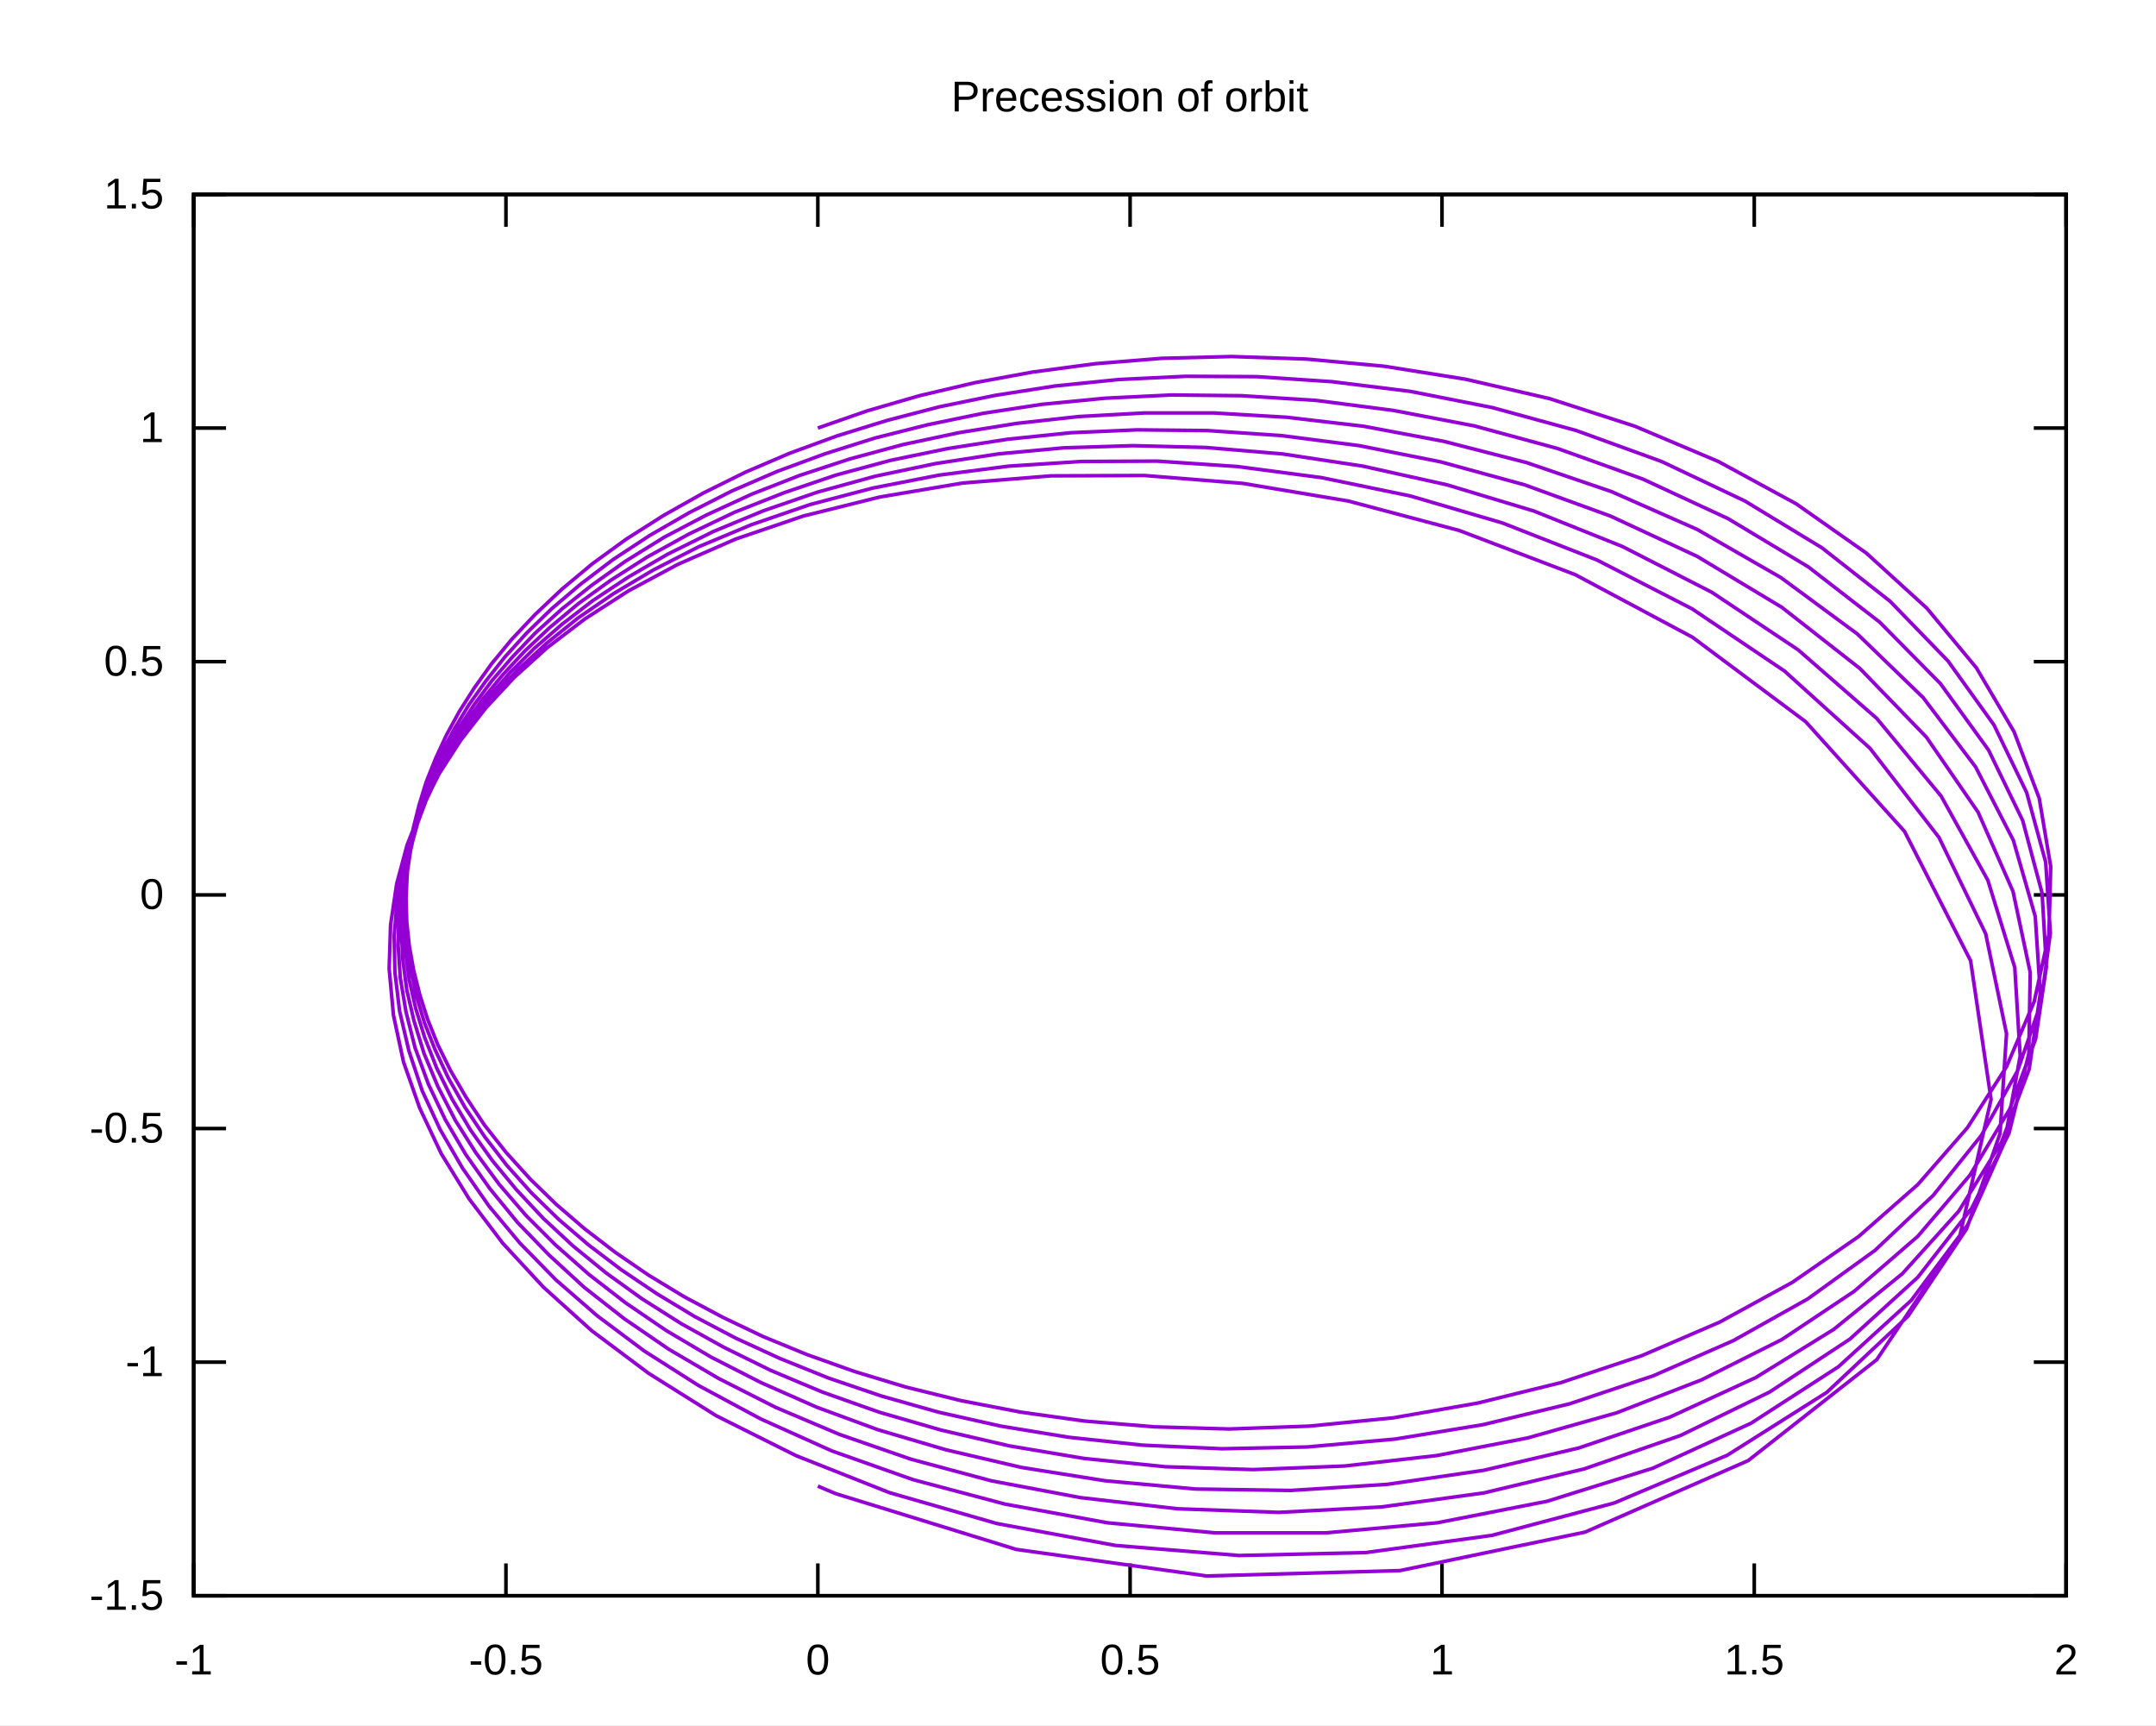
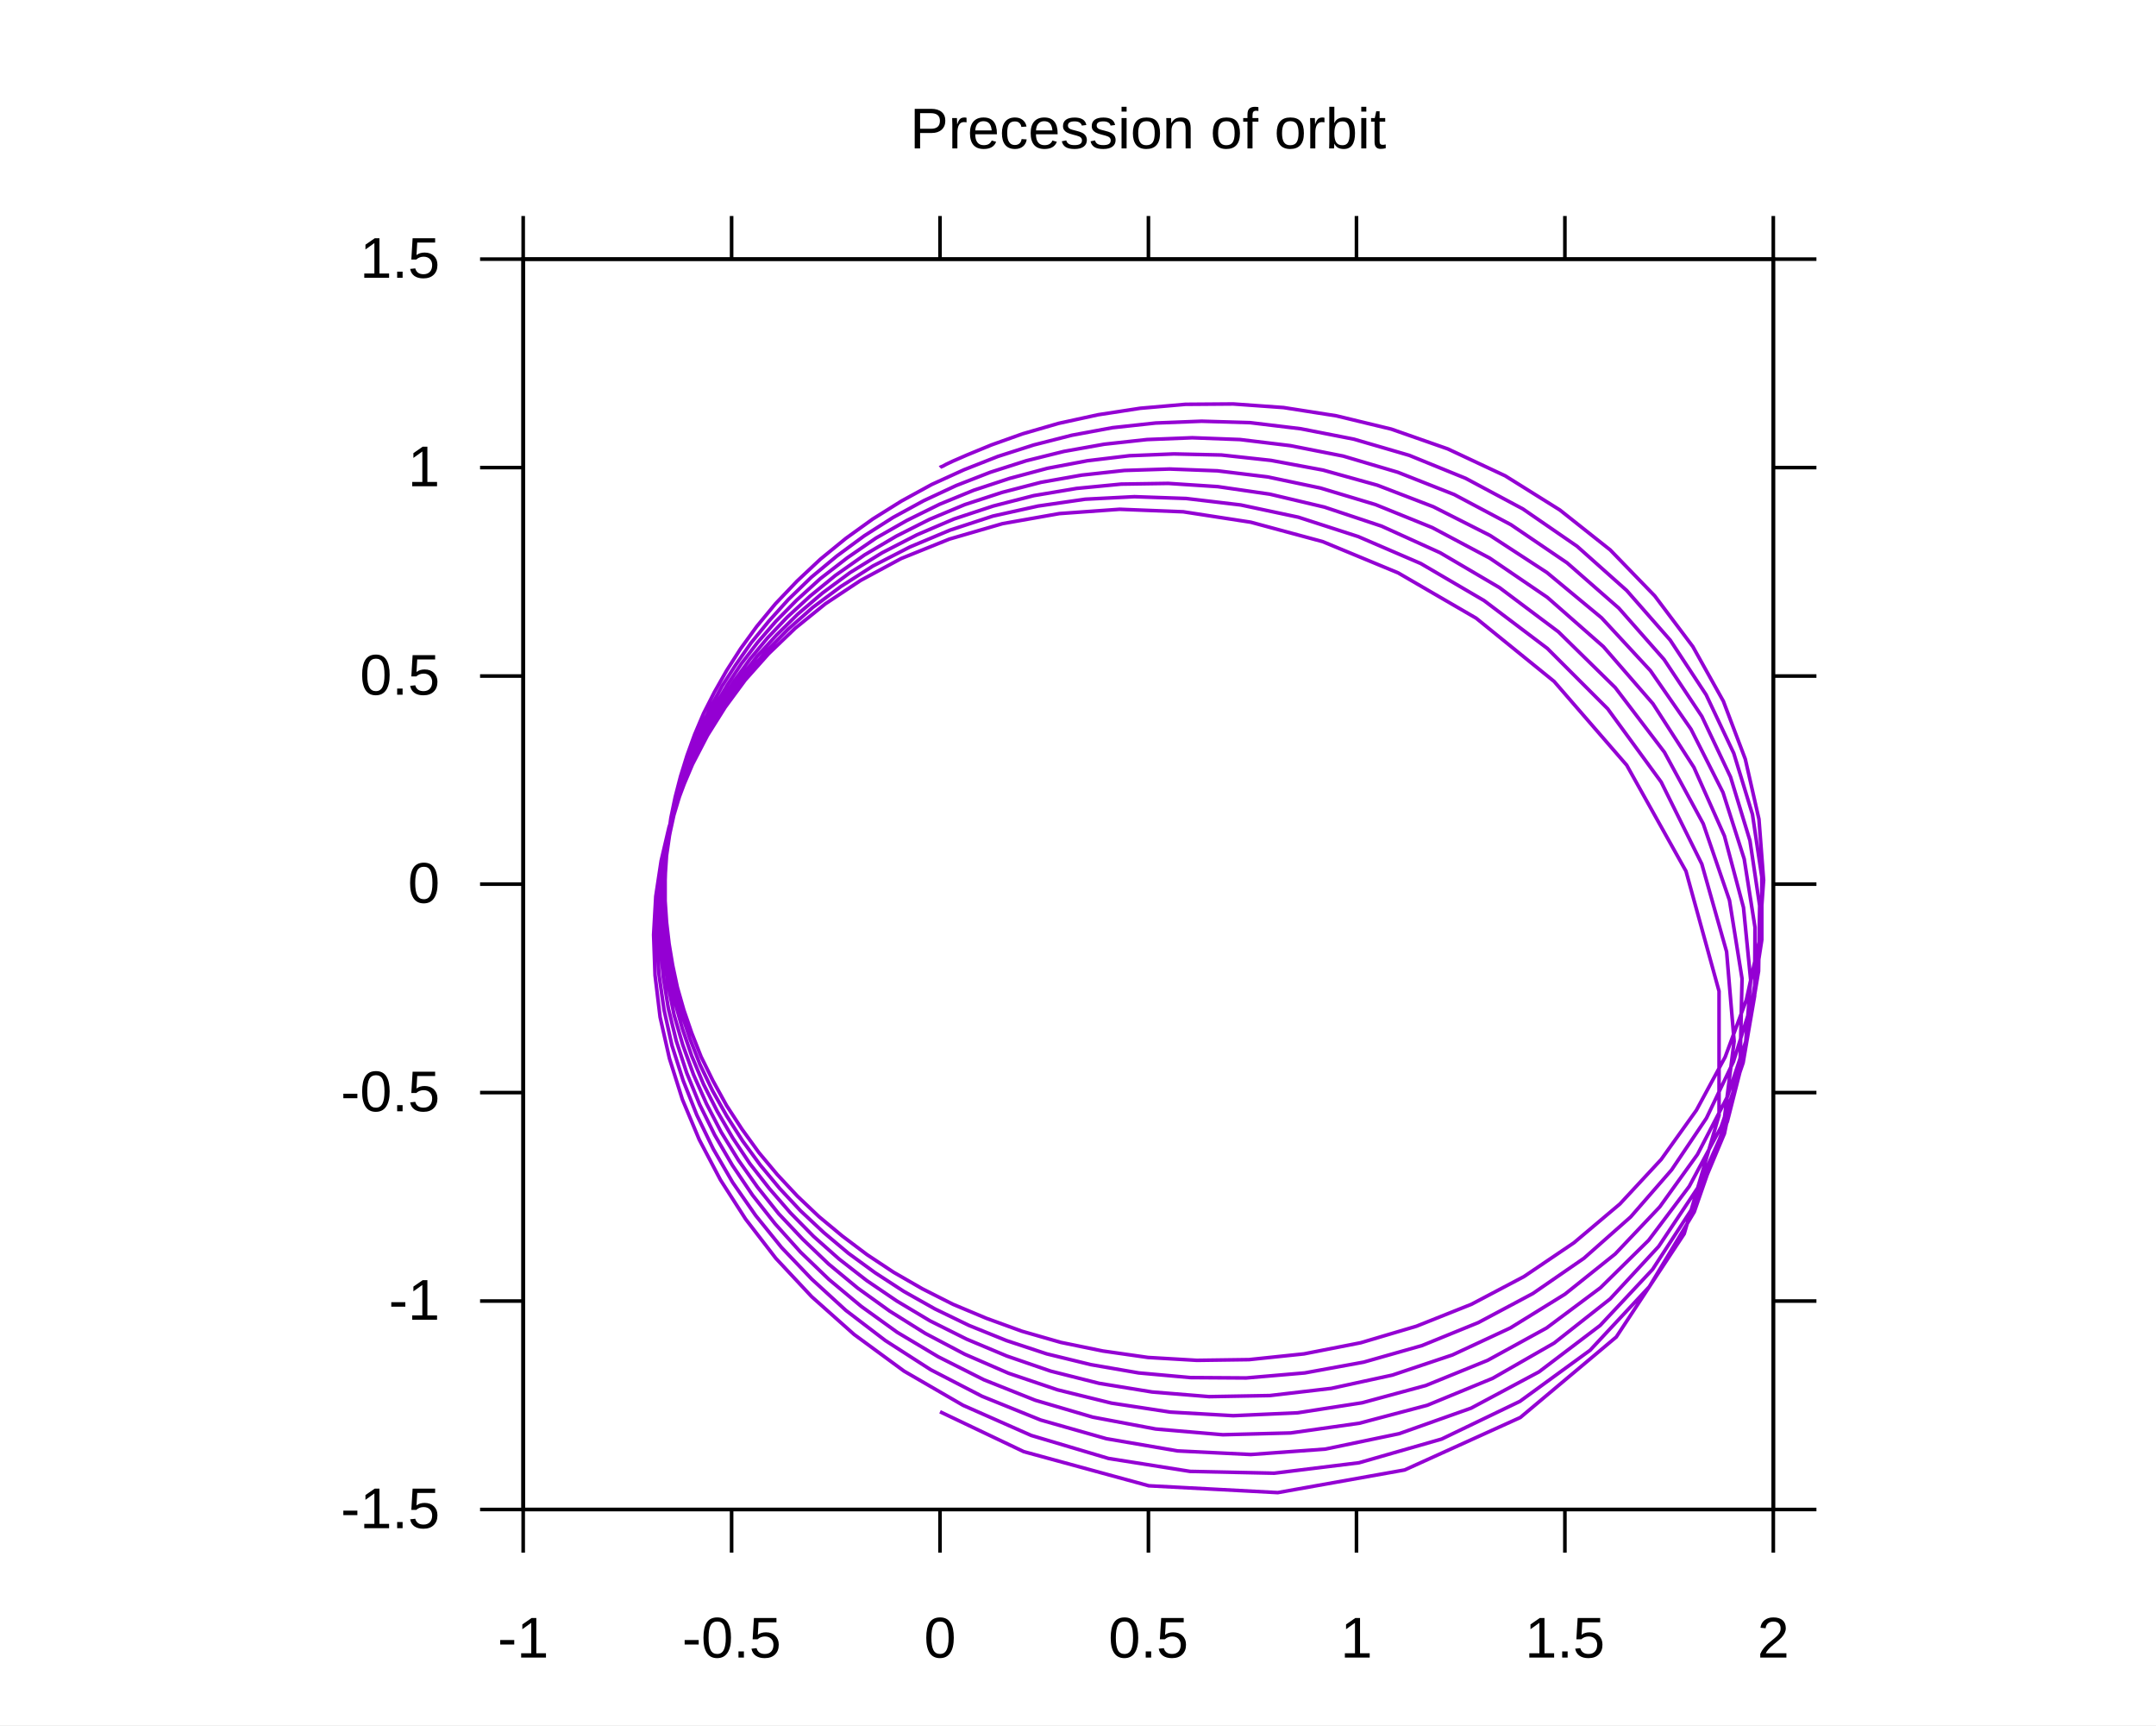
<svg xmlns="http://www.w3.org/2000/svg" xmlns:xlink="http://www.w3.org/1999/xlink" width="600" height="480" viewBox="0 0 600 480">
  <g id="gnuplot_canvas">
    <rect x="0" y="0" width="600" height="480" fill="#ffffff" />
    <defs>
      <circle id="gpDot" r="0.5" stroke-width="0.5" />
-       <path id="gpPt0" stroke-width="0.222" stroke="currentColor" d="M-1,0 h2 M0,-1 v2" />
-       <path id="gpPt1" stroke-width="0.222" stroke="currentColor" d="M-1,-1 L1,1 M1,-1 L-1,1" />
-       <path id="gpPt2" stroke-width="0.222" stroke="currentColor" d="M-1,0 L1,0 M0,-1 L0,1 M-1,-1 L1,1 M-1,1 L1,-1" />
-       <rect id="gpPt3" stroke-width="0.222" stroke="currentColor" x="-1" y="-1" width="2" height="2" />
-       <rect id="gpPt4" stroke-width="0.222" stroke="currentColor" fill="currentColor" x="-1" y="-1" width="2" height="2" />
-       <circle id="gpPt5" stroke-width="0.222" stroke="currentColor" cx="0" cy="0" r="1" />
+       <path id="gpPt0" stroke-width="0.167" stroke="currentColor" d="M-1,0 h2 M0,-1 v2" />
+       <path id="gpPt1" stroke-width="0.167" stroke="currentColor" d="M-1,-1 L1,1 M1,-1 L-1,1" />
+       <path id="gpPt2" stroke-width="0.167" stroke="currentColor" d="M-1,0 L1,0 M0,-1 L0,1 M-1,-1 L1,1 M-1,1 L1,-1" />
+       <rect id="gpPt3" stroke-width="0.167" stroke="currentColor" x="-1" y="-1" width="2" height="2" />
+       <rect id="gpPt4" stroke-width="0.167" stroke="currentColor" fill="currentColor" x="-1" y="-1" width="2" height="2" />
+       <circle id="gpPt5" stroke-width="0.167" stroke="currentColor" cx="0" cy="0" r="1" />
      <use xlink:href="#gpPt5" id="gpPt6" fill="currentColor" stroke="none" />
-       <path id="gpPt7" stroke-width="0.222" stroke="currentColor" d="M0,-1.33 L-1.33,0.67 L1.33,0.67 z" />
+       <path id="gpPt7" stroke-width="0.167" stroke="currentColor" d="M0,-1.33 L-1.33,0.67 L1.33,0.67 z" />
      <use xlink:href="#gpPt7" id="gpPt8" fill="currentColor" stroke="none" />
      <use xlink:href="#gpPt7" id="gpPt9" stroke="currentColor" transform="rotate(180)" />
      <use xlink:href="#gpPt9" id="gpPt10" fill="currentColor" stroke="none" />
      <use xlink:href="#gpPt3" id="gpPt11" stroke="currentColor" transform="rotate(45)" />
      <use xlink:href="#gpPt11" id="gpPt12" fill="currentColor" stroke="none" />
-       <path id="gpPt13" stroke-width="0.222" stroke="currentColor" d="M0,1.330 L1.265,0.411 L0.782,-1.067 L-0.782,-1.076 L-1.265,0.411 z" />
+       <path id="gpPt13" stroke-width="0.167" stroke="currentColor" d="M0,1.330 L1.265,0.411 L0.782,-1.067 L-0.782,-1.076 L-1.265,0.411 z" />
      <use xlink:href="#gpPt13" id="gpPt14" fill="currentColor" stroke="none" />
      <filter id="textbox" filterUnits="objectBoundingBox" x="0" y="0" height="1" width="1">
        <feFlood flood-color="#FFFFFF" flood-opacity="1" result="bgnd" />
        <feComposite in="SourceGraphic" in2="bgnd" operator="atop" />
      </filter>
      <filter id="greybox" filterUnits="objectBoundingBox" x="0" y="0" height="1" width="1">
        <feFlood flood-color="lightgrey" flood-opacity="1" result="grey" />
        <feComposite in="SourceGraphic" in2="grey" operator="atop" />
      </filter>
    </defs>
    <g fill="none" color="#FFFFFF" stroke="currentColor" stroke-width="1.00" stroke-linecap="butt" stroke-linejoin="miter">
</g>
    <g fill="none" color="black" stroke="currentColor" stroke-width="1.00" stroke-linecap="butt" stroke-linejoin="miter">
-       <path stroke="black" d="M53.9,444.0 L62.9,444.0 M575.0,444.0 L566.0,444.0  " />
-       <g transform="translate(45.6,447.9)" stroke="none" fill="black" font-family="Arial" font-size="12.00" text-anchor="end">
+       <path stroke="black" d="M145.6,420.0 L133.6,420.0 M493.5,420.0 L505.5,420.0  " />
+       <g transform="translate(122.4,425.2)" stroke="none" fill="black" font-family="Arial" font-size="16.00" text-anchor="end">
        <text>
          <tspan font-family="Arial">-1.5</tspan>
        </text>
      </g>
    </g>
    <g fill="none" color="black" stroke="currentColor" stroke-width="1.00" stroke-linecap="butt" stroke-linejoin="miter">
-       <path stroke="black" d="M53.9,379.0 L62.9,379.0 M575.0,379.0 L566.0,379.0  " />
-       <g transform="translate(45.6,382.9)" stroke="none" fill="black" font-family="Arial" font-size="12.00" text-anchor="end">
+       <path stroke="black" d="M145.6,362.0 L133.6,362.0 M493.5,362.0 L505.5,362.0  " />
+       <g transform="translate(122.4,367.2)" stroke="none" fill="black" font-family="Arial" font-size="16.00" text-anchor="end">
        <text>
          <tspan font-family="Arial">-1</tspan>
        </text>
      </g>
    </g>
    <g fill="none" color="black" stroke="currentColor" stroke-width="1.00" stroke-linecap="butt" stroke-linejoin="miter">
-       <path stroke="black" d="M53.9,314.0 L62.9,314.0 M575.0,314.0 L566.0,314.0  " />
-       <g transform="translate(45.6,317.9)" stroke="none" fill="black" font-family="Arial" font-size="12.00" text-anchor="end">
+       <path stroke="black" d="M145.6,304.0 L133.6,304.0 M493.5,304.0 L505.5,304.0  " />
+       <g transform="translate(122.4,309.2)" stroke="none" fill="black" font-family="Arial" font-size="16.00" text-anchor="end">
        <text>
          <tspan font-family="Arial">-0.5</tspan>
        </text>
      </g>
    </g>
    <g fill="none" color="black" stroke="currentColor" stroke-width="1.00" stroke-linecap="butt" stroke-linejoin="miter">
-       <path stroke="black" d="M53.9,249.0 L62.9,249.0 M575.0,249.0 L566.0,249.0  " />
-       <g transform="translate(45.6,252.9)" stroke="none" fill="black" font-family="Arial" font-size="12.00" text-anchor="end">
+       <path stroke="black" d="M145.6,246.0 L133.6,246.0 M493.5,246.0 L505.5,246.0  " />
+       <g transform="translate(122.4,251.2)" stroke="none" fill="black" font-family="Arial" font-size="16.00" text-anchor="end">
        <text>
          <tspan font-family="Arial"> 0</tspan>
        </text>
      </g>
    </g>
    <g fill="none" color="black" stroke="currentColor" stroke-width="1.00" stroke-linecap="butt" stroke-linejoin="miter">
-       <path stroke="black" d="M53.9,184.1 L62.9,184.1 M575.0,184.1 L566.0,184.1  " />
-       <g transform="translate(45.6,188.0)" stroke="none" fill="black" font-family="Arial" font-size="12.00" text-anchor="end">
+       <path stroke="black" d="M145.6,188.1 L133.6,188.1 M493.5,188.1 L505.5,188.1  " />
+       <g transform="translate(122.4,193.3)" stroke="none" fill="black" font-family="Arial" font-size="16.00" text-anchor="end">
        <text>
          <tspan font-family="Arial"> 0.5</tspan>
        </text>
      </g>
    </g>
    <g fill="none" color="black" stroke="currentColor" stroke-width="1.00" stroke-linecap="butt" stroke-linejoin="miter">
-       <path stroke="black" d="M53.9,119.1 L62.9,119.1 M575.0,119.1 L566.0,119.1  " />
-       <g transform="translate(45.6,123.0)" stroke="none" fill="black" font-family="Arial" font-size="12.00" text-anchor="end">
+       <path stroke="black" d="M145.6,130.1 L133.6,130.1 M493.5,130.1 L505.5,130.1  " />
+       <g transform="translate(122.4,135.3)" stroke="none" fill="black" font-family="Arial" font-size="16.00" text-anchor="end">
        <text>
          <tspan font-family="Arial"> 1</tspan>
        </text>
      </g>
    </g>
    <g fill="none" color="black" stroke="currentColor" stroke-width="1.00" stroke-linecap="butt" stroke-linejoin="miter">
-       <path stroke="black" d="M53.9,54.1 L62.9,54.1 M575.0,54.1 L566.0,54.1  " />
-       <g transform="translate(45.6,58.0)" stroke="none" fill="black" font-family="Arial" font-size="12.00" text-anchor="end">
+       <path stroke="black" d="M145.6,72.1 L133.6,72.1 M493.5,72.1 L505.5,72.1  " />
+       <g transform="translate(122.4,77.3)" stroke="none" fill="black" font-family="Arial" font-size="16.00" text-anchor="end">
        <text>
          <tspan font-family="Arial"> 1.5</tspan>
        </text>
      </g>
    </g>
    <g fill="none" color="black" stroke="currentColor" stroke-width="1.00" stroke-linecap="butt" stroke-linejoin="miter">
-       <path stroke="black" d="M53.9,444.0 L53.9,435.0 M53.9,54.1 L53.9,63.1  " />
-       <g transform="translate(53.9,465.9)" stroke="none" fill="black" font-family="Arial" font-size="12.00" text-anchor="middle">
+       <path stroke="black" d="M145.6,420.0 L145.6,432.0 M145.6,72.1 L145.6,60.1  " />
+       <g transform="translate(145.6,461.2)" stroke="none" fill="black" font-family="Arial" font-size="16.00" text-anchor="middle">
        <text>
          <tspan font-family="Arial">-1</tspan>
        </text>
      </g>
    </g>
    <g fill="none" color="black" stroke="currentColor" stroke-width="1.00" stroke-linecap="butt" stroke-linejoin="miter">
-       <path stroke="black" d="M140.8,444.0 L140.8,435.0 M140.8,54.1 L140.8,63.1  " />
-       <g transform="translate(140.8,465.9)" stroke="none" fill="black" font-family="Arial" font-size="12.00" text-anchor="middle">
+       <path stroke="black" d="M203.6,420.0 L203.6,432.0 M203.6,72.1 L203.6,60.1  " />
+       <g transform="translate(203.6,461.2)" stroke="none" fill="black" font-family="Arial" font-size="16.00" text-anchor="middle">
        <text>
          <tspan font-family="Arial">-0.5</tspan>
        </text>
      </g>
    </g>
    <g fill="none" color="black" stroke="currentColor" stroke-width="1.00" stroke-linecap="butt" stroke-linejoin="miter">
-       <path stroke="black" d="M227.6,444.0 L227.6,435.0 M227.6,54.1 L227.6,63.1  " />
-       <g transform="translate(227.6,465.9)" stroke="none" fill="black" font-family="Arial" font-size="12.00" text-anchor="middle">
+       <path stroke="black" d="M261.6,420.0 L261.6,432.0 M261.6,72.1 L261.6,60.1  " />
+       <g transform="translate(261.6,461.2)" stroke="none" fill="black" font-family="Arial" font-size="16.00" text-anchor="middle">
        <text>
          <tspan font-family="Arial"> 0</tspan>
        </text>
      </g>
    </g>
    <g fill="none" color="black" stroke="currentColor" stroke-width="1.00" stroke-linecap="butt" stroke-linejoin="miter">
-       <path stroke="black" d="M314.5,444.0 L314.5,435.0 M314.5,54.1 L314.5,63.1  " />
-       <g transform="translate(314.5,465.9)" stroke="none" fill="black" font-family="Arial" font-size="12.00" text-anchor="middle">
+       <path stroke="black" d="M319.6,420.0 L319.6,432.0 M319.6,72.1 L319.6,60.1  " />
+       <g transform="translate(319.6,461.2)" stroke="none" fill="black" font-family="Arial" font-size="16.00" text-anchor="middle">
        <text>
          <tspan font-family="Arial"> 0.5</tspan>
        </text>
      </g>
    </g>
    <g fill="none" color="black" stroke="currentColor" stroke-width="1.00" stroke-linecap="butt" stroke-linejoin="miter">
-       <path stroke="black" d="M401.3,444.0 L401.3,435.0 M401.3,54.1 L401.3,63.1  " />
-       <g transform="translate(401.3,465.9)" stroke="none" fill="black" font-family="Arial" font-size="12.00" text-anchor="middle">
+       <path stroke="black" d="M377.5,420.0 L377.5,432.0 M377.5,72.1 L377.5,60.1  " />
+       <g transform="translate(377.5,461.2)" stroke="none" fill="black" font-family="Arial" font-size="16.00" text-anchor="middle">
        <text>
          <tspan font-family="Arial"> 1</tspan>
        </text>
      </g>
    </g>
    <g fill="none" color="black" stroke="currentColor" stroke-width="1.00" stroke-linecap="butt" stroke-linejoin="miter">
-       <path stroke="black" d="M488.2,444.0 L488.2,435.0 M488.2,54.1 L488.2,63.1  " />
-       <g transform="translate(488.2,465.9)" stroke="none" fill="black" font-family="Arial" font-size="12.00" text-anchor="middle">
+       <path stroke="black" d="M435.5,420.0 L435.5,432.0 M435.5,72.1 L435.5,60.1  " />
+       <g transform="translate(435.5,461.2)" stroke="none" fill="black" font-family="Arial" font-size="16.00" text-anchor="middle">
        <text>
          <tspan font-family="Arial"> 1.5</tspan>
        </text>
      </g>
    </g>
    <g fill="none" color="black" stroke="currentColor" stroke-width="1.00" stroke-linecap="butt" stroke-linejoin="miter">
-       <path stroke="black" d="M575.0,444.0 L575.0,435.0 M575.0,54.1 L575.0,63.1  " />
-       <g transform="translate(575.0,465.9)" stroke="none" fill="black" font-family="Arial" font-size="12.00" text-anchor="middle">
+       <path stroke="black" d="M493.5,420.0 L493.5,432.0 M493.5,72.1 L493.5,60.1  " />
+       <g transform="translate(493.5,461.2)" stroke="none" fill="black" font-family="Arial" font-size="16.00" text-anchor="middle">
        <text>
          <tspan font-family="Arial"> 2</tspan>
        </text>
      </g>
    </g>
    <g fill="none" color="black" stroke="currentColor" stroke-width="1.00" stroke-linecap="butt" stroke-linejoin="miter">
</g>
    <g fill="none" color="black" stroke="currentColor" stroke-width="1.00" stroke-linecap="butt" stroke-linejoin="miter">
-       <path stroke="black" d="M53.9,54.1 L53.9,444.0 L575.0,444.0 L575.0,54.1 L53.9,54.1 Z  " />
+       <path stroke="black" d="M145.6,72.1 L145.6,420.0 L493.5,420.0 L493.5,72.1 L145.6,72.1 Z  " />
    </g>
    <g fill="none" color="black" stroke="currentColor" stroke-width="1.00" stroke-linecap="butt" stroke-linejoin="miter">
-       <g transform="translate(314.4,31.0)" stroke="none" fill="black" font-family="Arial" font-size="12.00" text-anchor="middle">
+       <g transform="translate(319.5,41.3)" stroke="none" fill="black" font-family="Arial" font-size="16.00" text-anchor="middle">
        <text>
          <tspan font-family="Arial">Precession of orbit</tspan>
        </text>
      </g>
    </g>
    <g id="gnuplot_plot_1">
      <g fill="none" color="black" stroke="currentColor" stroke-width="1.00" stroke-linecap="butt" stroke-linejoin="miter">
-         <path stroke="rgb(148,   0, 211)" d="M227.6,119.1 L241.4,114.3 L255.9,110.1 L271.2,106.5 L287.5,103.5 L304.8,101.2 L323.3,99.7 L342.8,99.2   L363.5,99.9 L385.2,101.9 L407.8,105.5 L431.2,110.9 L455.0,118.6 L478.2,128.4 L499.9,140.2 L519.4,153.9   L536.2,169.2 L550.0,185.8 L560.5,203.6 L567.5,222.1 L570.7,241.1 L570.2,260.0 L566.1,278.7 L558.4,296.8   L547.5,313.8 L533.7,329.6 L517.3,344.0 L498.8,356.8 L478.5,367.9 L456.9,377.2 L434.4,384.7 L411.2,390.4   L387.7,394.5 L364.4,396.8 L342.1,397.6 L321.3,397.0 L301.9,395.4 L284.0,392.9 L267.4,389.7 L252.0,385.9   L237.8,381.6 L224.6,376.9 L212.4,371.9 L201.1,366.5 L190.4,360.8 L180.5,354.8 L171.3,348.5 L162.7,341.9   L154.8,335.1 L147.5,328.0 L140.8,320.6 L134.8,313.0 L129.7,305.3 L125.4,297.9 L121.8,290.6 L119.0,283.6   L116.8,276.7 L115.1,269.9 L113.9,263.2 L113.2,256.6 L113.0,250.0 L113.3,243.5 L113.9,237.0 L115.0,230.5   L116.6,224.1 L118.6,217.6 L121.2,211.1 L124.2,204.6 L127.8,198.0 L132.0,191.4 L136.8,184.7 L142.4,177.9   L148.9,171.0 L156.3,164.0 L164.8,156.9 L174.3,150.0 L184.7,143.4 L195.7,137.2 L207.4,131.4 L219.8,126.1   L232.9,121.3 L246.8,117.0 L261.4,113.2 L277.0,110.0 L293.6,107.4 L311.3,105.6 L330.0,104.7 L349.8,104.8   L370.7,106.2 L392.5,108.9 L415.3,113.4 L438.7,119.8 L462.4,128.4 L485.6,139.4 L507.0,152.4 L526.0,167.3   L542.1,183.9 L554.9,201.7 L564.0,220.5 L569.3,239.9 L570.6,259.6 L568.0,279.0 L561.5,297.9 L551.4,315.9   L538.0,332.6 L521.8,347.9 L503.1,361.4 L482.4,373.0 L460.1,382.8 L436.8,390.6 L412.7,396.4 L388.3,400.4   L363.8,402.6 L340.1,403.1 L318.0,402.1 L297.4,399.9 L278.5,396.8 L261.1,392.9 L245.2,388.4 L230.5,383.4   L217.1,378.0 L204.7,372.3 L193.3,366.3 L182.7,359.9 L172.9,353.3 L163.8,346.4 L155.5,339.3 L147.9,331.9   L141.0,324.2 L134.9,316.3 L129.4,308.1 L124.8,300.0 L121.1,292.1 L118.1,284.5 L115.9,277.1 L114.4,269.9   L113.3,262.8 L112.9,255.9 L112.9,249.0 L113.4,242.3 L114.4,235.6 L115.8,229.0 L117.7,222.4 L120.1,215.8   L123.0,209.2 L126.5,202.7 L130.5,196.1 L135.2,189.5 L140.5,182.8 L146.6,176.1 L153.5,169.4 L161.5,162.6   L170.6,155.7 L180.8,149.0 L191.9,142.6 L203.7,136.6 L216.2,131.2 L229.5,126.3 L243.4,121.9 L258.1,118.2   L273.6,115.0 L290.0,112.5 L307.5,110.8 L326.0,109.9 L345.5,110.1 L366.2,111.4 L387.8,114.2 L410.3,118.5   L433.5,124.8 L457.2,133.3 L480.9,144.3 L503.2,157.7 L523.1,173.1 L540.0,190.2 L553.4,208.7 L562.9,228.3   L568.3,248.5 L569.5,269.0 L566.5,289.1 L559.3,308.6 L548.2,327.0 L533.7,344.0 L516.0,359.3 L495.9,372.7   L473.6,383.9 L449.9,393.1 L425.1,400.1 L399.8,405.0 L374.2,407.9 L348.7,408.9 L324.3,408.1 L301.7,405.8   L280.9,402.3 L261.9,397.9 L244.6,392.9 L228.8,387.3 L214.5,381.3 L201.5,374.9 L189.6,368.3 L178.7,361.4   L168.7,354.2 L159.5,346.7 L151.2,339.0 L143.7,331.0 L137.0,322.9 L131.0,314.5 L125.8,305.8 L121.5,297.1   L118.2,288.7 L115.7,280.6 L113.9,272.7 L112.9,265.1 L112.4,257.7 L112.5,250.5 L113.1,243.4 L114.3,236.4   L115.9,229.5 L118.1,222.7 L120.7,216.0 L123.9,209.3 L127.7,202.6 L132.0,196.0 L136.9,189.4 L142.6,182.8   L149.0,176.1 L156.3,169.5 L164.6,162.9 L174.0,156.2 L184.8,149.5 L196.6,143.3 L209.2,137.5 L222.5,132.3   L236.5,127.7 L251.3,123.7 L266.8,120.4 L283.0,117.8 L300.2,115.9 L318.5,114.9 L337.8,114.9 L358.1,116.1   L379.5,118.6 L401.8,122.8 L424.8,128.7 L448.5,136.8 L472.3,147.3 L495.6,160.7 L516.9,176.4 L535.2,194.1   L549.8,213.4 L560.3,233.8 L566.4,255.0 L567.8,276.4 L564.7,297.5 L557.0,317.8 L545.1,337.0 L529.4,354.4   L510.3,369.9 L488.6,383.3 L464.7,394.3 L439.3,402.9 L412.9,409.1 L386.1,413.0 L359.2,414.7 L332.7,414.3   L307.5,412.0 L284.3,408.3 L263.3,403.4 L244.3,397.8 L227.2,391.5 L211.8,384.7 L197.9,377.6 L185.4,370.2   L174.1,362.5 L163.9,354.6 L154.6,346.4 L146.3,338.1 L138.9,329.5 L132.4,320.7 L126.7,311.7 L121.9,302.4   L118.0,293.1 L115.2,284.0 L113.2,275.4 L112.1,267.0 L111.7,259.0 L112.0,251.3 L112.8,243.7 L114.2,236.3   L116.2,229.1 L118.7,222.0 L121.7,215.1 L125.3,208.2 L129.5,201.4 L134.3,194.6 L139.8,187.9 L146.0,181.2   L153.0,174.6 L160.9,168.0 L169.9,161.5 L180.1,155.0 L191.7,148.6 L204.5,142.5 L218.2,137.1 L232.6,132.2   L247.8,128.1 L263.8,124.8 L280.5,122.2 L298.0,120.4 L316.5,119.6 L336.0,119.8 L356.6,121.2 L378.3,124.0   L400.9,128.5 L424.3,134.9 L448.2,143.6 L472.3,154.8 L495.9,169.0 L517.6,186.0 L536.1,205.1 L550.5,226.0   L560.2,248.0 L565.0,270.6 L564.6,293.2 L559.1,315.3 L548.7,336.2 L533.7,355.4 L514.8,372.6 L492.5,387.3   L467.7,399.4 L440.9,408.7 L412.9,415.4 L384.4,419.3 L355.9,420.8 L327.7,419.8 L300.7,416.7 L275.8,412.0   L253.5,406.0 L233.6,399.1 L215.9,391.6 L200.1,383.6 L186.1,375.4 L173.7,366.9 L162.6,358.2 L152.8,349.2   L144.0,340.1 L136.3,330.7 L129.6,321.2 L123.9,311.5 L119.2,301.6 L115.5,291.5 L113.0,281.6 L111.4,272.1   L110.8,263.1 L111.0,254.5 L111.9,246.2 L113.5,238.2 L115.7,230.4 L118.5,222.9 L121.9,215.5 L125.9,208.2   L130.5,201.1 L135.9,194.1 L141.9,187.2 L148.7,180.4 L156.4,173.7 L165.0,167.1 L174.8,160.6 L185.8,154.2   L198.5,147.9 L212.5,142.1 L227.6,136.9 L243.6,132.5 L260.3,129.0 L277.8,126.3 L296.1,124.6 L315.3,124.0   L335.5,124.5 L356.9,126.3 L379.3,129.7 L402.7,134.9 L426.9,142.2 L451.6,152.1 L476.4,164.8 L500.4,180.8   L522.3,199.9 L540.2,221.5 L553.2,244.9 L560.7,269.2 L562.2,293.8 L557.8,317.9 L547.6,340.8 L531.9,361.8   L511.6,380.3 L487.3,396.0 L460.0,408.5 L430.6,417.7 L400.0,423.7 L369.0,426.5 L338.2,426.5 L308.2,423.7   L279.7,418.5 L254.1,411.7 L231.5,403.7 L211.7,394.8 L194.4,385.5 L179.3,375.9 L166.2,366.1 L154.7,356.1   L144.7,345.9 L136.1,335.6 L128.7,325.0 L122.5,314.3 L117.5,303.5 L113.8,292.4 L111.2,281.3 L109.9,270.5   L109.7,260.4 L110.5,250.8 L112.1,241.7 L114.5,233.0 L117.7,224.6 L121.5,216.5 L126.1,208.6 L131.4,201.0   L137.4,193.5 L144.3,186.2 L152.1,179.0 L160.8,172.0 L170.7,165.2 L181.8,158.6 L194.5,152.1 L209.1,146.0   L225.4,140.4 L242.9,135.8 L261.3,132.2 L280.7,129.7 L300.9,128.4 L322.0,128.3 L344.3,129.8 L367.8,132.9   L392.5,138.0 L418.1,145.5 L444.4,155.8 L470.9,169.4 L496.6,186.7 L520.4,208.2 L539.6,233.0 L552.6,259.8   L558.4,287.6 L556.6,315.4 L547.3,341.9 L531.0,366.2 L508.4,387.4 L480.7,404.9 L449.2,418.2 L415.2,427.2   L380.0,432.0 L344.8,432.8 L310.4,430.0 L277.4,423.9 L247.5,415.3 L221.5,405.0 L199.3,393.9 L180.5,382.1   L164.6,370.2 L151.2,358.1 L139.9,345.9 L130.5,333.5 L122.8,321.0 L116.8,308.3 L112.3,295.5 L109.5,282.5   L108.3,269.5 L108.7,257.3 L110.4,245.9 L113.3,235.1 L117.3,225.0 L122.2,215.3 L128.2,206.0 L135.1,197.1   L143.1,188.5 L152.3,180.2 L162.8,172.2 L174.9,164.4 L188.7,157.0 L204.7,150.0 L223.5,143.6 L244.8,138.3   L267.9,134.4 L292.5,132.4 L318.5,132.3 L345.9,134.5 L375.2,139.4 L406.1,147.6 L438.4,159.9 L471.0,177.3   L502.5,200.8 L530.0,231.3 L548.4,267.3 L554.1,305.9 L545.4,343.9 L522.3,378.3 L486.5,406.4 L441.1,426.3   L389.6,437.0 L335.8,438.5 L282.8,431.1 L232.6,415.6 L227.6,413.5  " />
+         <path stroke="rgb(148,   0, 211)" d="M261.6,130.1 L261.7,130.0 L261.9,129.9 L262.4,129.7 L263.3,129.2 L265.2,128.3 L269.1,126.6 L275.9,123.8   L284.6,120.7 L294.6,117.8 L305.6,115.4 L317.3,113.6 L329.9,112.5 L343.2,112.4 L357.2,113.4 L371.9,115.7   L387.2,119.4 L402.9,124.9 L418.9,132.4 L434.1,141.9 L448.1,153.0 L460.5,165.8 L471.1,179.9 L479.6,195.1   L485.7,211.2 L489.5,227.9 L490.8,244.9 L489.6,261.8 L486.0,278.2 L480.1,294.1 L472.1,308.9 L462.3,322.6   L450.8,335.0 L438.0,345.8 L424.1,355.2 L409.5,362.9 L394.2,369.0 L378.7,373.6 L362.9,376.7 L347.6,378.3   L333.1,378.5 L319.5,377.7 L306.9,375.9 L295.2,373.5 L284.4,370.4 L274.5,366.8 L265.2,362.9 L256.7,358.6   L248.7,354.0 L241.3,349.1 L234.4,343.9 L227.9,338.5 L221.9,332.8 L216.3,326.8 L211.2,320.7 L206.5,314.2   L202.2,307.6 L198.4,300.7 L195.1,294.0 L192.5,287.4 L190.3,281.0 L188.5,274.7 L187.2,268.6 L186.2,262.6   L185.5,256.6 L185.1,250.7 L185.1,244.9 L185.3,239.1 L185.9,233.3 L186.7,227.6 L187.9,221.8 L189.4,216.0   L191.2,210.2 L193.3,204.4 L195.8,198.5 L198.8,192.6 L202.2,186.6 L206.1,180.5 L210.6,174.3 L215.8,168.0   L221.8,161.7 L228.3,155.6 L235.4,149.8 L242.9,144.4 L250.9,139.4 L259.3,134.8 L268.3,130.7 L277.7,127.0   L287.7,123.8 L298.3,121.1 L309.6,119.0 L321.6,117.7 L334.4,117.2 L347.9,117.6 L362.0,119.3 L376.8,122.2   L392.2,126.7 L407.9,133.1 L423.8,141.6 L438.9,152.0 L452.7,164.3 L464.8,178.1 L474.8,193.3 L482.5,209.6   L487.7,226.6 L490.3,244.0 L490.3,261.5 L487.6,278.8 L482.4,295.4 L474.9,311.1 L465.2,325.5 L453.8,338.6   L440.8,350.1 L426.6,359.9 L411.4,368.0 L395.7,374.4 L379.5,379.0 L363.1,382.0 L346.8,383.4 L331.3,383.3   L316.9,382.0 L303.6,379.7 L291.3,376.7 L280.1,373.0 L269.7,368.8 L260.2,364.2 L251.5,359.3 L243.5,354.1   L236.1,348.7 L229.2,342.9 L222.8,336.9 L217.0,330.7 L211.6,324.2 L206.7,317.5 L202.3,310.6 L198.3,303.5   L194.8,296.2 L192.0,289.0 L189.7,282.1 L187.9,275.3 L186.6,268.8 L185.7,262.4 L185.1,256.1 L184.9,250.0   L185.1,243.9 L185.5,237.9 L186.3,232.0 L187.3,226.1 L188.7,220.2 L190.5,214.3 L192.5,208.5 L195.0,202.6   L197.8,196.7 L201.0,190.8 L204.8,184.9 L209.0,178.9 L213.9,172.9 L219.4,166.8 L225.8,160.6 L232.9,154.7   L240.5,149.1 L248.5,144.0 L257.1,139.3 L266.1,135.1 L275.6,131.4 L285.6,128.2 L296.1,125.6 L307.3,123.6   L319.2,122.3 L331.8,121.8 L345.1,122.3 L359.1,124.0 L373.8,126.9 L389.0,131.4 L404.7,137.6 L420.5,146.0   L436.1,156.6 L450.5,169.2 L463.1,183.5 L473.6,199.3 L481.6,216.2 L487.0,233.9 L489.7,252.0 L489.4,270.2   L486.4,288.1 L480.7,305.2 L472.4,321.2 L461.9,335.8 L449.5,348.9 L435.5,360.1 L420.3,369.5 L404.2,377.0   L387.5,382.6 L370.5,386.3 L353.4,388.3 L336.5,388.6 L320.6,387.3 L305.9,384.9 L292.4,381.5 L280.2,377.3   L269.0,372.6 L258.8,367.5 L249.6,362.0 L241.2,356.3 L233.5,350.3 L226.4,344.0 L220.0,337.5 L214.1,330.7   L208.7,323.8 L203.9,316.6 L199.6,309.2 L195.8,301.7 L192.5,293.8 L189.9,286.2 L187.8,278.7 L186.4,271.6   L185.4,264.6 L184.8,257.9 L184.6,251.4 L184.8,245.0 L185.4,238.7 L186.3,232.5 L187.5,226.4 L189.1,220.4   L191.0,214.4 L193.2,208.4 L195.9,202.5 L198.9,196.6 L202.4,190.6 L206.3,184.7 L210.8,178.8 L215.9,172.9   L221.7,167.0 L228.3,161.0 L235.8,155.2 L243.8,149.7 L252.4,144.8 L261.5,140.3 L271.0,136.4 L281.0,133.1   L291.5,130.3 L302.6,128.2 L314.3,126.8 L326.7,126.3 L339.9,126.6 L353.7,128.1 L368.2,130.8 L383.3,135.0   L398.9,141.0 L414.7,149.0 L430.5,159.3 L445.7,171.9 L459.3,186.6 L470.6,202.9 L479.5,220.5 L485.4,239.0   L488.4,258.0 L488.3,277.1 L485.1,295.7 L479.0,313.5 L470.1,330.1 L458.8,345.1 L445.4,358.3 L430.4,369.5   L414.0,378.5 L396.8,385.5 L379.1,390.3 L361.1,393.1 L343.2,393.9 L325.7,392.9 L309.3,390.4 L294.3,386.7   L280.7,382.1 L268.5,376.8 L257.5,371.0 L247.6,364.8 L238.7,358.4 L230.6,351.7 L223.4,344.8 L216.7,337.7   L210.8,330.3 L205.5,322.8 L200.7,315.0 L196.6,307.1 L193.0,299.0 L190.0,290.7 L187.6,282.4 L186.0,274.5   L184.9,266.8 L184.3,259.5 L184.2,252.5 L184.5,245.6 L185.2,238.9 L186.3,232.4 L187.7,226.0 L189.5,219.7   L191.7,213.5 L194.2,207.4 L197.2,201.3 L200.5,195.3 L204.4,189.4 L208.7,183.4 L213.6,177.5 L219.1,171.7   L225.4,165.9 L232.5,160.1 L240.6,154.4 L249.4,149.2 L258.7,144.5 L268.5,140.4 L278.9,137.0 L289.7,134.2   L301.0,132.2 L312.9,130.9 L325.5,130.5 L338.8,131.0 L352.8,132.7 L367.5,135.8 L382.8,140.4 L398.6,146.8   L414.6,155.3 L430.6,166.2 L446.2,179.9 L460.0,195.8 L471.4,213.5 L479.9,232.6 L485.2,252.5 L487.2,272.7   L485.6,292.8 L480.7,312.1 L472.6,330.3 L461.6,346.8 L448.1,361.4 L432.5,373.7 L415.4,383.5 L397.2,391.0   L378.3,396.0 L359.2,398.7 L340.3,399.2 L321.6,397.6 L304.1,394.3 L288.1,389.6 L273.8,383.9 L261.1,377.5   L249.7,370.7 L239.7,363.5 L230.7,356.0 L222.8,348.4 L215.7,340.5 L209.4,332.5 L203.8,324.2 L198.9,315.8   L194.7,307.3 L191.1,298.5 L188.2,289.6 L186.0,280.6 L184.6,271.9 L183.8,263.6 L183.6,255.7 L183.9,248.1   L184.7,240.8 L185.9,233.8 L187.5,226.9 L189.5,220.2 L191.9,213.7 L194.8,207.3 L198.0,201.0 L201.7,194.8   L206.0,188.7 L210.7,182.6 L216.1,176.7 L222.1,170.8 L228.9,165.0 L236.6,159.3 L245.5,153.8 L255.2,148.8   L265.5,144.4 L276.4,140.8 L287.7,137.9 L299.6,135.9 L312.0,134.7 L325.1,134.5 L338.9,135.4 L353.4,137.5   L368.6,141.1 L384.5,146.4 L400.8,153.8 L417.3,163.5 L433.7,175.8 L449.5,191.3 L463.2,209.3 L474.0,229.2   L481.3,250.5 L484.8,272.3 L484.3,294.2 L479.9,315.4 L471.6,335.2 L459.9,353.2 L445.3,368.8 L428.3,381.7   L409.4,391.8 L389.4,398.9 L368.8,403.2 L348.1,404.7 L327.7,403.7 L307.9,400.3 L289.6,395.1 L273.3,388.5   L259.0,381.1 L246.4,373.0 L235.4,364.6 L225.9,355.9 L217.5,347.1 L210.3,338.2 L203.9,329.0 L198.5,319.7   L193.9,310.2 L190.1,300.6 L187.0,290.9 L184.8,281.0 L183.4,271.2 L182.8,261.8 L183.0,253.0 L183.7,244.6   L185.0,236.6 L186.8,228.9 L189.1,221.6 L191.8,214.4 L195.1,207.4 L198.8,200.7 L203.0,194.1 L207.8,187.6   L213.2,181.3 L219.3,175.1 L226.2,169.0 L234.0,163.2 L242.9,157.5 L253.2,152.2 L264.4,147.5 L276.3,143.6   L288.9,140.8 L302.0,138.9 L315.7,138.2 L330.1,138.7 L345.3,140.5 L361.3,143.9 L378.0,149.3 L395.4,156.8   L413.0,167.1 L430.6,180.4 L447.4,197.2 L462.3,217.6 L473.6,240.4 L480.5,264.8 L482.6,289.7 L479.5,314.2   L471.5,337.2 L459.0,358.0 L442.5,375.7 L423.0,389.9 L401.2,400.4 L378.2,407.0 L354.6,409.9 L331.2,409.4   L308.5,405.8 L287.0,399.4 L268.0,391.0 L251.6,381.5 L237.7,371.3 L225.9,360.8 L215.9,350.1 L207.5,339.2   L200.5,328.3 L194.6,317.1 L189.9,305.9 L186.3,294.5 L183.7,283.0 L182.3,271.4 L181.9,260.1 L182.5,249.4   L184.0,239.5 L186.2,230.1 L189.1,221.2 L192.7,212.7 L196.9,204.6 L201.8,196.8 L207.4,189.2 L213.9,181.9   L221.3,174.8 L229.7,168.0 L239.5,161.5 L250.8,155.4 L264.2,150.0 L279.0,145.7 L294.8,142.9 L311.6,141.7   L329.3,142.4 L348.1,145.3 L368.1,150.7 L389.1,159.4 L410.8,172.0 L432.5,189.6 L452.7,212.9 L469.2,242.4   L478.4,275.8 L478.4,310.3 L468.7,343.3 L449.8,372.0 L423.1,394.4 L390.9,409.0 L355.6,415.3 L319.7,413.4   L284.9,403.9 L261.6,392.8  " />
      </g>
    </g>
    <g fill="none" color="#FFFFFF" stroke="rgb(148,   0, 211)" stroke-width="2.00" stroke-linecap="butt" stroke-linejoin="miter">
</g>
    <g fill="none" color="black" stroke="currentColor" stroke-width="2.00" stroke-linecap="butt" stroke-linejoin="miter">
</g>
    <g fill="none" color="black" stroke="black" stroke-width="1.00" stroke-linecap="butt" stroke-linejoin="miter">
</g>
    <g fill="none" color="black" stroke="currentColor" stroke-width="1.00" stroke-linecap="butt" stroke-linejoin="miter">
-       <path stroke="black" d="M53.9,54.1 L53.9,444.0 L575.0,444.0 L575.0,54.1 L53.9,54.1 Z  " />
+       <path stroke="black" d="M145.6,72.1 L145.6,420.0 L493.5,420.0 L493.5,72.1 L145.6,72.1 Z  " />
    </g>
    <g fill="none" color="black" stroke="currentColor" stroke-width="1.00" stroke-linecap="butt" stroke-linejoin="miter">
</g>
  </g>
</svg>
